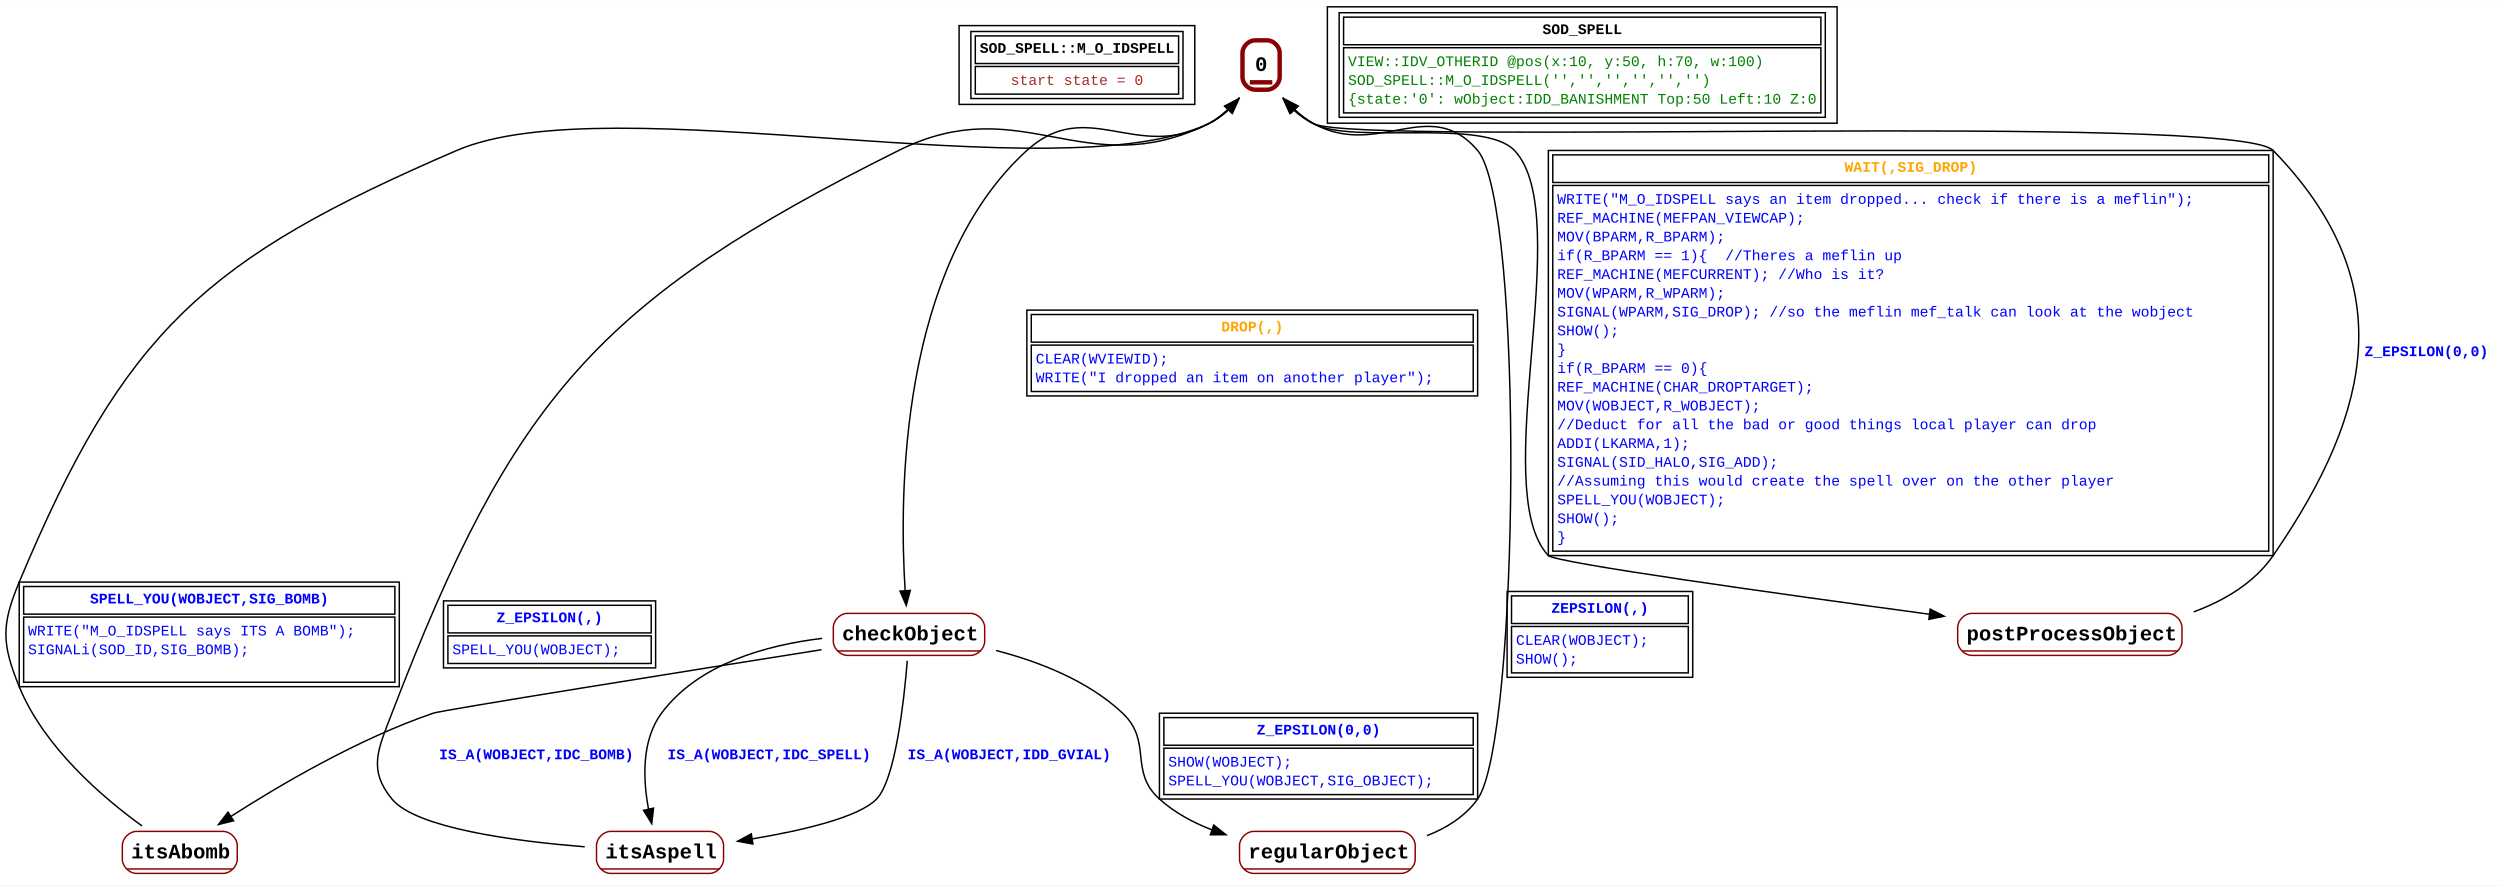
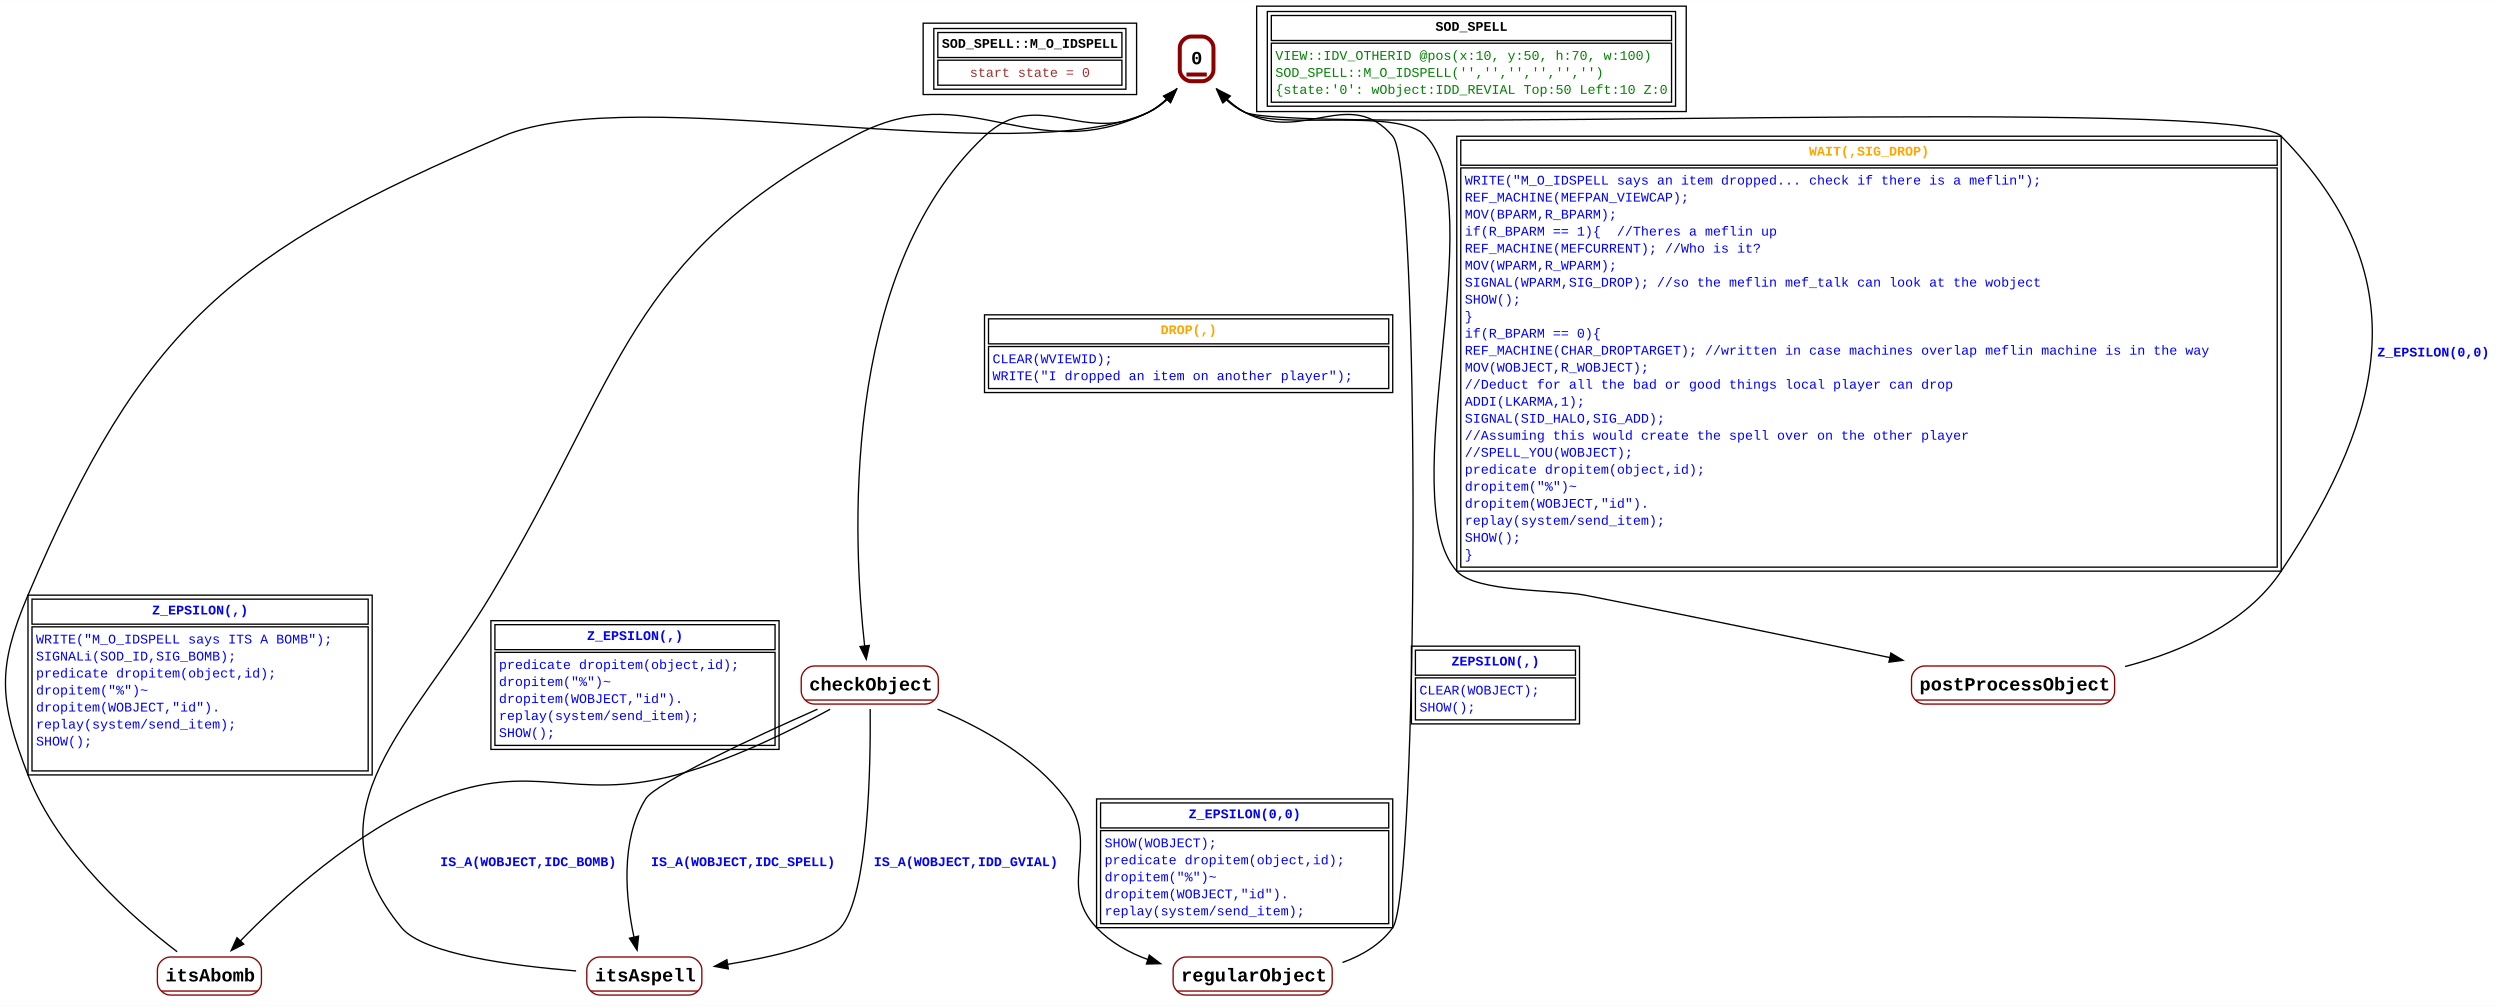
- <svg xmlns="http://www.w3.org/2000/svg" width="1697pt" height="601pt" viewBox="0.00 0.00 1697.05 600.75">
-   <g id="graph0" class="graph" transform="scale(1 1) rotate(0) translate(4 596.75)">
-     <polygon fill="white" stroke="none" points="-4,4 -4,-596.75 1693.05,-596.75 1693.05,4 -4,4" />
+ <svg xmlns="http://www.w3.org/2000/svg" width="1874pt" height="754pt" viewBox="0.00 0.00 1873.98 753.75">
+   <g id="graph0" class="graph" transform="scale(1 1) rotate(0) translate(4 749.75)">
+     <polygon fill="white" stroke="none" points="-4,4 -4,-749.75 1869.98,-749.75 1869.98,4 -4,4" />
    <g id="node1" class="node">
-       <polygon fill="none" stroke="black" points="647.05,-526 647.05,-579.5 807.05,-579.5 807.05,-526 647.05,-526" />
-       <polygon fill="none" stroke="black" points="658.05,-553.75 658.05,-572.5 796.05,-572.5 796.05,-553.75 658.05,-553.75" />
-       <text text-anchor="start" x="661.05" y="-561" font-family="Courier New" font-weight="bold" font-size="10.00">SOD_SPELL::M_O_IDSPELL</text>
-       <polygon fill="none" stroke="black" points="658.05,-533 658.05,-551.75 796.05,-551.75 796.05,-533 658.05,-533" />
-       <text text-anchor="start" x="682.05" y="-539.25" font-family="Courier New" font-size="10.00" fill="brown">start state = 0</text>
-       <polygon fill="none" stroke="black" points="655.05,-530 655.05,-575.5 799.05,-575.5 799.05,-530 655.05,-530" />
+       <polygon fill="none" stroke="black" points="687.98,-679 687.98,-732.5 847.98,-732.5 847.98,-679 687.98,-679" />
+       <polygon fill="none" stroke="black" points="698.98,-706.75 698.98,-725.5 836.98,-725.5 836.98,-706.75 698.98,-706.75" />
+       <text text-anchor="start" x="701.98" y="-714" font-family="Courier New" font-weight="bold" font-size="10.00">SOD_SPELL::M_O_IDSPELL</text>
+       <polygon fill="none" stroke="black" points="698.98,-686 698.98,-704.75 836.98,-704.75 836.98,-686 698.98,-686" />
+       <text text-anchor="start" x="722.98" y="-692.25" font-family="Courier New" font-size="10.00" fill="brown">start state = 0</text>
+       <polygon fill="none" stroke="black" points="695.98,-683 695.98,-728.5 839.98,-728.5 839.98,-683 695.98,-683" />
    </g>
    <g id="node2" class="node">
-       <polyline fill="none" stroke="darkred" stroke-width="3" points="844.42,-541 859.67,-541" />
-       <text text-anchor="start" x="847.92" y="-548.7" font-family="Courier New" font-weight="bold" font-size="14.00">0</text>
-       <path fill="none" stroke="darkred" stroke-width="3" d="M847.84,-536C847.84,-536 856.26,-536 856.26,-536 860.47,-536 864.67,-540.21 864.67,-544.42 864.67,-544.42 864.67,-561.08 864.67,-561.08 864.67,-565.29 860.47,-569.5 856.26,-569.5 856.26,-569.5 847.84,-569.5 847.84,-569.5 843.63,-569.5 839.42,-565.29 839.42,-561.08 839.42,-561.08 839.42,-544.42 839.42,-544.42 839.42,-540.21 843.63,-536 847.84,-536" />
+       <polyline fill="none" stroke="darkred" stroke-width="3" points="885.35,-694 900.6,-694" />
+       <text text-anchor="start" x="888.85" y="-701.7" font-family="Courier New" font-weight="bold" font-size="14.00">0</text>
+       <path fill="none" stroke="darkred" stroke-width="3" d="M888.77,-689C888.77,-689 897.19,-689 897.19,-689 901.39,-689 905.6,-693.21 905.6,-697.42 905.6,-697.42 905.6,-714.08 905.6,-714.08 905.6,-718.29 901.39,-722.5 897.19,-722.5 897.19,-722.5 888.77,-722.5 888.77,-722.5 884.56,-722.5 880.35,-718.29 880.35,-714.08 880.35,-714.08 880.35,-697.42 880.35,-697.42 880.35,-693.21 884.56,-689 888.77,-689" />
    </g>
    <g id="node3" class="node">
-       <polyline fill="none" stroke="darkred" points="564.67,-155 661.42,-155" />
-       <text text-anchor="start" x="567.67" y="-162.2" font-family="Courier New" font-weight="bold" font-size="14.00">checkObject</text>
-       <path fill="none" stroke="darkred" d="M571.17,-152C571.17,-152 654.92,-152 654.92,-152 659.67,-152 664.42,-156.75 664.42,-161.5 664.42,-161.5 664.42,-171 664.42,-171 664.42,-175.75 659.67,-180.5 654.92,-180.5 654.92,-180.5 571.17,-180.5 571.17,-180.5 566.42,-180.5 561.67,-175.75 561.67,-171 561.67,-171 561.67,-161.5 561.67,-161.5 561.67,-156.75 566.42,-152 571.17,-152" />
+       <polyline fill="none" stroke="darkred" points="599.6,-225.12 696.35,-225.12" />
+       <text text-anchor="start" x="602.6" y="-232.32" font-family="Courier New" font-weight="bold" font-size="14.00">checkObject</text>
+       <path fill="none" stroke="darkred" d="M606.1,-222.12C606.1,-222.12 689.85,-222.12 689.85,-222.12 694.6,-222.12 699.35,-226.88 699.35,-231.62 699.35,-231.62 699.35,-241.12 699.35,-241.12 699.35,-245.88 694.6,-250.62 689.85,-250.62 689.85,-250.62 606.1,-250.62 606.1,-250.62 601.35,-250.62 596.6,-245.88 596.6,-241.12 596.6,-241.12 596.6,-231.62 596.6,-231.62 596.6,-226.88 601.35,-222.12 606.1,-222.12" />
    </g>
    <g id="edge1" class="edge">
-       <path fill="none" stroke="black" d="M837.32,-530.74C831.47,-523.94 824.2,-517.05 816.05,-512.75 767.18,-486.98 733.91,-531.93 693.05,-494.75 606.22,-415.74 606.34,-259.5 610.46,-195.55" />
-       <polygon fill="black" stroke="black" points="613.93,-196.12 611.18,-185.89 606.95,-195.6 613.93,-196.12" />
-       <polygon fill="none" stroke="black" points="696.05,-364.62 696.05,-383.38 996.05,-383.38 996.05,-364.62 696.05,-364.62" />
-       <text text-anchor="start" x="825.05" y="-371.88" font-family="Courier New" font-weight="bold" font-size="10.00" fill="orange">DROP(,)</text>
-       <polygon fill="none" stroke="black" points="696.05,-331.12 696.05,-362.62 996.05,-362.62 996.05,-331.12 696.05,-331.12" />
-       <text text-anchor="start" x="699.05" y="-350.12" font-family="Courier New" font-size="10.00" fill="blue">    CLEAR(WVIEWID);</text>
-       <text text-anchor="start" x="699.05" y="-337.38" font-family="Courier New" font-size="10.00" fill="blue">    WRITE("I dropped an item on another player");</text>
-       <polygon fill="none" stroke="black" points="693.05,-328.12 693.05,-386.38 999.05,-386.38 999.05,-328.12 693.05,-328.12" />
+       <path fill="none" stroke="black" d="M878.25,-683.74C872.4,-676.94 865.13,-670.05 856.98,-665.75 808.11,-639.98 774.22,-685.6 733.98,-647.75 624.23,-544.53 635.73,-339.96 644.16,-265.4" />
+       <polygon fill="black" stroke="black" points="647.6,-266.05 645.33,-255.7 640.66,-265.21 647.6,-266.05" />
+       <polygon fill="none" stroke="black" points="736.98,-492.12 736.98,-510.88 1036.98,-510.88 1036.98,-492.12 736.98,-492.12" />
+       <text text-anchor="start" x="865.98" y="-499.38" font-family="Courier New" font-weight="bold" font-size="10.00" fill="orange">DROP(,)</text>
+       <polygon fill="none" stroke="black" points="736.98,-458.62 736.98,-490.12 1036.98,-490.12 1036.98,-458.62 736.98,-458.62" />
+       <text text-anchor="start" x="739.98" y="-477.62" font-family="Courier New" font-size="10.00" fill="blue">    CLEAR(WVIEWID);</text>
+       <text text-anchor="start" x="739.98" y="-464.88" font-family="Courier New" font-size="10.00" fill="blue">    WRITE("I dropped an item on another player");</text>
+       <polygon fill="none" stroke="black" points="733.98,-455.62 733.98,-513.88 1039.98,-513.88 1039.98,-455.62 733.98,-455.62" />
    </g>
    <g id="node4" class="node">
-       <polyline fill="none" stroke="darkred" points="1327.92,-155 1474.17,-155" />
-       <text text-anchor="start" x="1330.92" y="-162.2" font-family="Courier New" font-weight="bold" font-size="14.00">postProcessObject</text>
-       <path fill="none" stroke="darkred" d="M1334.42,-152C1334.42,-152 1467.67,-152 1467.67,-152 1472.42,-152 1477.17,-156.75 1477.17,-161.5 1477.17,-161.5 1477.17,-171 1477.17,-171 1477.17,-175.75 1472.42,-180.5 1467.67,-180.5 1467.67,-180.5 1334.42,-180.5 1334.42,-180.5 1329.67,-180.5 1324.92,-175.75 1324.92,-171 1324.92,-171 1324.92,-161.5 1324.92,-161.5 1324.92,-156.75 1329.67,-152 1334.42,-152" />
+       <polyline fill="none" stroke="darkred" points="1431.85,-225.12 1578.1,-225.12" />
+       <text text-anchor="start" x="1434.85" y="-232.32" font-family="Courier New" font-weight="bold" font-size="14.00">postProcessObject</text>
+       <path fill="none" stroke="darkred" d="M1438.35,-222.12C1438.35,-222.12 1571.6,-222.12 1571.6,-222.12 1576.35,-222.12 1581.1,-226.88 1581.1,-231.62 1581.1,-231.62 1581.1,-241.12 1581.1,-241.12 1581.1,-245.88 1576.35,-250.62 1571.6,-250.62 1571.6,-250.62 1438.35,-250.62 1438.35,-250.62 1433.6,-250.62 1428.85,-245.88 1428.85,-241.12 1428.85,-241.12 1428.85,-231.62 1428.85,-231.62 1428.85,-226.88 1433.6,-222.12 1438.35,-222.12" />
    </g>
    <g id="edge2" class="edge">
-       <path fill="none" stroke="black" d="M866.75,-530.68C872.59,-523.87 879.87,-516.99 888.05,-512.75 915.11,-498.71 1003.02,-516.82 1024.05,-494.75 1066.35,-450.36 1005.09,-264.47 1047.05,-219.75 1051.51,-214.99 1202.49,-193.88 1305.81,-179.92" />
-       <polygon fill="black" stroke="black" points="1306.28,-183.39 1315.72,-178.58 1305.34,-176.45 1306.28,-183.39" />
-       <polygon fill="none" stroke="black" points="1050.05,-473 1050.05,-491.75 1536.05,-491.75 1536.05,-473 1050.05,-473" />
-       <text text-anchor="start" x="1248.05" y="-480.25" font-family="Courier New" font-weight="bold" font-size="10.00" fill="orange">WAIT(,SIG_DROP)</text>
-       <polygon fill="none" stroke="black" points="1050.05,-222.75 1050.05,-471 1536.05,-471 1536.05,-222.75 1050.05,-222.75" />
-       <text text-anchor="start" x="1053.05" y="-458.5" font-family="Courier New" font-size="10.00" fill="blue">    WRITE("M_O_IDSPELL says an item dropped... check if there is a meflin");</text>
-       <text text-anchor="start" x="1053.05" y="-445.75" font-family="Courier New" font-size="10.00" fill="blue">    REF_MACHINE(MEFPAN_VIEWCAP);</text>
-       <text text-anchor="start" x="1053.05" y="-433" font-family="Courier New" font-size="10.00" fill="blue">    MOV(BPARM,R_BPARM);</text>
-       <text text-anchor="start" x="1053.05" y="-420.25" font-family="Courier New" font-size="10.00" fill="blue">    if(R_BPARM == 1){  //Theres a meflin up</text>
-       <text text-anchor="start" x="1053.05" y="-407.5" font-family="Courier New" font-size="10.00" fill="blue">        REF_MACHINE(MEFCURRENT); //Who is it?</text>
-       <text text-anchor="start" x="1053.05" y="-394.75" font-family="Courier New" font-size="10.00" fill="blue">        MOV(WPARM,R_WPARM);</text>
-       <text text-anchor="start" x="1053.05" y="-382" font-family="Courier New" font-size="10.00" fill="blue">        SIGNAL(WPARM,SIG_DROP); //so the meflin mef_talk can look at the wobject</text>
-       <text text-anchor="start" x="1053.05" y="-369.25" font-family="Courier New" font-size="10.00" fill="blue">        SHOW();</text>
-       <text text-anchor="start" x="1053.05" y="-356.5" font-family="Courier New" font-size="10.00" fill="blue">    }</text>
-       <text text-anchor="start" x="1053.05" y="-343.75" font-family="Courier New" font-size="10.00" fill="blue">   if(R_BPARM == 0){</text>
-       <text text-anchor="start" x="1053.05" y="-331" font-family="Courier New" font-size="10.00" fill="blue">        REF_MACHINE(CHAR_DROPTARGET); </text>
-       <text text-anchor="start" x="1053.05" y="-318.25" font-family="Courier New" font-size="10.00" fill="blue">        MOV(WOBJECT,R_WOBJECT);</text>
-       <text text-anchor="start" x="1053.05" y="-305.5" font-family="Courier New" font-size="10.00" fill="blue">            //Deduct for all the bad or good things local player can drop </text>
-       <text text-anchor="start" x="1053.05" y="-292.75" font-family="Courier New" font-size="10.00" fill="blue">                ADDI(LKARMA,1); </text>
-       <text text-anchor="start" x="1053.05" y="-280" font-family="Courier New" font-size="10.00" fill="blue">                SIGNAL(SID_HALO,SIG_ADD);</text>
-       <text text-anchor="start" x="1053.05" y="-267.25" font-family="Courier New" font-size="10.00" fill="blue">        //Assuming this would create the spell over on the other player</text>
-       <text text-anchor="start" x="1053.05" y="-254.5" font-family="Courier New" font-size="10.00" fill="blue">        SPELL_YOU(WOBJECT);</text>
-       <text text-anchor="start" x="1053.05" y="-241.75" font-family="Courier New" font-size="10.00" fill="blue">        SHOW();</text>
-       <text text-anchor="start" x="1053.05" y="-229" font-family="Courier New" font-size="10.00" fill="blue">    } </text>
-       <polygon fill="none" stroke="black" points="1047.05,-219.75 1047.05,-494.75 1539.05,-494.75 1539.05,-219.75 1047.05,-219.75" />
+       <path fill="none" stroke="black" d="M907.68,-683.68C913.52,-676.87 920.8,-669.99 928.98,-665.75 956.04,-651.71 1044.09,-669.96 1064.98,-647.75 1114.74,-594.85 1039.66,-375.97 1087.98,-321.75 1102.42,-305.55 1162.68,-307.95 1183.98,-303.75 1261.3,-288.51 1348.91,-270.33 1413.04,-256.86" />
+       <polygon fill="black" stroke="black" points="1413.38,-260.36 1422.45,-254.88 1411.94,-253.51 1413.38,-260.36" />
+       <polygon fill="none" stroke="black" points="1090.98,-626 1090.98,-644.75 1702.98,-644.75 1702.98,-626 1090.98,-626" />
+       <text text-anchor="start" x="1351.98" y="-633.25" font-family="Courier New" font-weight="bold" font-size="10.00" fill="orange">WAIT(,SIG_DROP)</text>
+       <polygon fill="none" stroke="black" points="1090.98,-324.75 1090.98,-624 1702.98,-624 1702.98,-324.75 1090.98,-324.75" />
+       <text text-anchor="start" x="1093.98" y="-611.5" font-family="Courier New" font-size="10.00" fill="blue">    WRITE("M_O_IDSPELL says an item dropped... check if there is a meflin");</text>
+       <text text-anchor="start" x="1093.98" y="-598.75" font-family="Courier New" font-size="10.00" fill="blue">    REF_MACHINE(MEFPAN_VIEWCAP);</text>
+       <text text-anchor="start" x="1093.98" y="-586" font-family="Courier New" font-size="10.00" fill="blue">    MOV(BPARM,R_BPARM);</text>
+       <text text-anchor="start" x="1093.98" y="-573.25" font-family="Courier New" font-size="10.00" fill="blue">    if(R_BPARM == 1){  //Theres a meflin up</text>
+       <text text-anchor="start" x="1093.98" y="-560.5" font-family="Courier New" font-size="10.00" fill="blue">        REF_MACHINE(MEFCURRENT); //Who is it?</text>
+       <text text-anchor="start" x="1093.98" y="-547.75" font-family="Courier New" font-size="10.00" fill="blue">        MOV(WPARM,R_WPARM);</text>
+       <text text-anchor="start" x="1093.98" y="-535" font-family="Courier New" font-size="10.00" fill="blue">        SIGNAL(WPARM,SIG_DROP); //so the meflin mef_talk can look at the wobject</text>
+       <text text-anchor="start" x="1093.98" y="-522.25" font-family="Courier New" font-size="10.00" fill="blue">        SHOW();</text>
+       <text text-anchor="start" x="1093.98" y="-509.5" font-family="Courier New" font-size="10.00" fill="blue">    }</text>
+       <text text-anchor="start" x="1093.98" y="-496.75" font-family="Courier New" font-size="10.00" fill="blue">   if(R_BPARM == 0){</text>
+       <text text-anchor="start" x="1093.98" y="-484" font-family="Courier New" font-size="10.00" fill="blue">        REF_MACHINE(CHAR_DROPTARGET); //written in case machines overlap meflin machine is in the way</text>
+       <text text-anchor="start" x="1093.98" y="-471.25" font-family="Courier New" font-size="10.00" fill="blue">        MOV(WOBJECT,R_WOBJECT);</text>
+       <text text-anchor="start" x="1093.98" y="-458.5" font-family="Courier New" font-size="10.00" fill="blue">            //Deduct for all the bad or good things local player can drop </text>
+       <text text-anchor="start" x="1093.98" y="-445.75" font-family="Courier New" font-size="10.00" fill="blue">                ADDI(LKARMA,1); </text>
+       <text text-anchor="start" x="1093.98" y="-433" font-family="Courier New" font-size="10.00" fill="blue">                SIGNAL(SID_HALO,SIG_ADD);</text>
+       <text text-anchor="start" x="1093.98" y="-420.25" font-family="Courier New" font-size="10.00" fill="blue">        //Assuming this would create the spell over on the other player</text>
+       <text text-anchor="start" x="1093.98" y="-407.5" font-family="Courier New" font-size="10.00" fill="blue">        //SPELL_YOU(WOBJECT);</text>
+       <text text-anchor="start" x="1093.98" y="-394.75" font-family="Courier New" font-size="10.00" fill="blue">        predicate dropitem(object,id);</text>
+       <text text-anchor="start" x="1093.98" y="-382" font-family="Courier New" font-size="10.00" fill="blue">        dropitem("%")~</text>
+       <text text-anchor="start" x="1093.98" y="-369.25" font-family="Courier New" font-size="10.00" fill="blue">        dropitem(WOBJECT,"id").</text>
+       <text text-anchor="start" x="1093.98" y="-356.5" font-family="Courier New" font-size="10.00" fill="blue">        replay(system/send_item);</text>
+       <text text-anchor="start" x="1093.98" y="-343.75" font-family="Courier New" font-size="10.00" fill="blue">        SHOW();</text>
+       <text text-anchor="start" x="1093.98" y="-331" font-family="Courier New" font-size="10.00" fill="blue">    } </text>
+       <polygon fill="none" stroke="black" points="1087.98,-321.75 1087.98,-647.75 1705.98,-647.75 1705.98,-321.75 1087.98,-321.75" />
    </g>
    <g id="node5" class="node">
-       <polyline fill="none" stroke="darkred" points="82.05,-7 154.05,-7" />
-       <text text-anchor="start" x="85.05" y="-14.2" font-family="Courier New" font-weight="bold" font-size="14.00">itsAbomb</text>
-       <path fill="none" stroke="darkred" d="M88.55,-4C88.55,-4 147.55,-4 147.55,-4 152.3,-4 157.05,-8.75 157.05,-13.5 157.05,-13.5 157.05,-23 157.05,-23 157.05,-27.75 152.3,-32.5 147.55,-32.5 147.55,-32.5 88.55,-32.5 88.55,-32.5 83.8,-32.5 79.05,-27.75 79.05,-23 79.05,-23 79.05,-13.5 79.05,-13.5 79.05,-8.75 83.8,-4 88.55,-4" />
+       <polyline fill="none" stroke="darkred" points="116.98,-7 188.98,-7" />
+       <text text-anchor="start" x="119.98" y="-14.2" font-family="Courier New" font-weight="bold" font-size="14.00">itsAbomb</text>
+       <path fill="none" stroke="darkred" d="M123.48,-4C123.48,-4 182.48,-4 182.48,-4 187.23,-4 191.98,-8.75 191.98,-13.5 191.98,-13.5 191.98,-23 191.98,-23 191.98,-27.75 187.23,-32.5 182.48,-32.5 182.48,-32.5 123.48,-32.5 123.48,-32.5 118.73,-32.5 113.98,-27.75 113.98,-23 113.98,-23 113.98,-13.5 113.98,-13.5 113.98,-8.75 118.73,-4 123.48,-4" />
    </g>
    <g id="edge3" class="edge">
-       <path fill="none" stroke="black" d="M553.73,-155.87C462.18,-141.35 296.26,-114.88 290.05,-112.75 239.41,-95.43 186,-64.05 152.38,-42.45" />
-       <polygon fill="black" stroke="black" points="154.58,-39.71 144.29,-37.19 150.76,-45.57 154.58,-39.71" />
-       <text text-anchor="start" x="294.05" y="-81.5" font-family="Courier New" font-weight="bold" font-size="10.00" fill="blue">IS_A(WOBJECT,IDC_BOMB)</text>
+       <path fill="none" stroke="black" d="M618.25,-218.22C589.68,-202.6 544.8,-180.31 502.98,-169 424.94,-147.89 397.03,-181.03 321.98,-151 262.31,-127.12 206.21,-75.47 176.04,-44.41" />
+       <polygon fill="black" stroke="black" points="178.71,-42.14 169.28,-37.33 173.65,-46.98 178.71,-42.14" />
+       <text text-anchor="start" x="325.98" y="-100.62" font-family="Courier New" font-weight="bold" font-size="10.00" fill="blue">IS_A(WOBJECT,IDC_BOMB)</text>
    </g>
    <g id="node6" class="node">
-       <polyline fill="none" stroke="darkred" points="403.92,-7 484.17,-7" />
-       <text text-anchor="start" x="406.92" y="-14.2" font-family="Courier New" font-weight="bold" font-size="14.00">itsAspell</text>
-       <path fill="none" stroke="darkred" d="M410.42,-4C410.42,-4 477.67,-4 477.67,-4 482.42,-4 487.17,-8.75 487.17,-13.5 487.17,-13.5 487.17,-23 487.17,-23 487.17,-27.75 482.42,-32.5 477.67,-32.5 477.67,-32.5 410.42,-32.5 410.42,-32.5 405.67,-32.5 400.92,-27.75 400.92,-23 400.92,-23 400.92,-13.5 400.92,-13.5 400.92,-8.75 405.67,-4 410.42,-4" />
+       <polyline fill="none" stroke="darkred" points="438.85,-7 519.1,-7" />
+       <text text-anchor="start" x="441.85" y="-14.2" font-family="Courier New" font-weight="bold" font-size="14.00">itsAspell</text>
+       <path fill="none" stroke="darkred" d="M445.35,-4C445.35,-4 512.6,-4 512.6,-4 517.35,-4 522.1,-8.75 522.1,-13.5 522.1,-13.5 522.1,-23 522.1,-23 522.1,-27.75 517.35,-32.5 512.6,-32.5 512.6,-32.5 445.35,-32.5 445.35,-32.5 440.6,-32.5 435.85,-27.75 435.85,-23 435.85,-23 435.85,-13.5 435.85,-13.5 435.85,-8.75 440.6,-4 445.35,-4" />
    </g>
    <g id="edge4" class="edge">
-       <path fill="none" stroke="black" d="M554.08,-163.54C516.38,-159.02 470.03,-146.35 445.05,-112.75 431.28,-94.24 432.49,-67.47 436.29,-47.31" />
-       <polygon fill="black" stroke="black" points="439.65,-48.32 438.41,-37.8 432.82,-46.8 439.65,-48.32" />
-       <text text-anchor="start" x="449.05" y="-81.5" font-family="Courier New" font-weight="bold" font-size="10.00" fill="blue">IS_A(WOBJECT,IDC_SPELL)</text>
+       <path fill="none" stroke="black" d="M608.8,-218.3C561.54,-197.3 487.43,-162.99 479.98,-151 460.53,-119.73 465.15,-75.68 471.25,-47.3" />
+       <polygon fill="black" stroke="black" points="474.64,-48.18 473.55,-37.64 467.83,-46.56 474.64,-48.18" />
+       <text text-anchor="start" x="483.98" y="-100.62" font-family="Courier New" font-weight="bold" font-size="10.00" fill="blue">IS_A(WOBJECT,IDC_SPELL)</text>
    </g>
    <g id="edge5" class="edge">
-       <path fill="none" stroke="black" d="M611.88,-148.33C609.64,-120.72 603.75,-67.71 591.05,-54.5 579.11,-42.08 540.75,-33.13 506.21,-27.35" />
-       <polygon fill="black" stroke="black" points="507.09,-23.95 496.67,-25.83 505.99,-30.86 507.09,-23.95" />
-       <text text-anchor="start" x="612.05" y="-81.5" font-family="Courier New" font-weight="bold" font-size="10.00" fill="blue">IS_A(WOBJECT,IDD_GVIAL)</text>
+       <path fill="none" stroke="black" d="M648.29,-218.41C648.66,-178.16 647.35,-78.46 625.98,-54.5 614.47,-41.6 575.88,-32.64 541.12,-26.98" />
+       <polygon fill="black" stroke="black" points="541.93,-23.57 531.51,-25.49 540.86,-30.48 541.93,-23.57" />
+       <text text-anchor="start" x="650.98" y="-100.62" font-family="Courier New" font-weight="bold" font-size="10.00" fill="blue">IS_A(WOBJECT,IDD_GVIAL)</text>
    </g>
    <g id="node7" class="node">
-       <polyline fill="none" stroke="darkred" points="840.42,-7 953.67,-7" />
-       <text text-anchor="start" x="843.42" y="-14.2" font-family="Courier New" font-weight="bold" font-size="14.00">regularObject</text>
-       <path fill="none" stroke="darkred" d="M846.92,-4C846.92,-4 947.17,-4 947.17,-4 951.92,-4 956.67,-8.75 956.67,-13.5 956.67,-13.5 956.67,-23 956.67,-23 956.67,-27.75 951.92,-32.5 947.17,-32.5 947.17,-32.5 846.92,-32.5 846.92,-32.5 842.17,-32.5 837.42,-27.75 837.42,-23 837.42,-23 837.42,-13.5 837.42,-13.5 837.42,-8.75 842.17,-4 846.92,-4" />
+       <polyline fill="none" stroke="darkred" points="878.35,-7 991.6,-7" />
+       <text text-anchor="start" x="881.35" y="-14.2" font-family="Courier New" font-weight="bold" font-size="14.00">regularObject</text>
+       <path fill="none" stroke="darkred" d="M884.85,-4C884.85,-4 985.1,-4 985.1,-4 989.85,-4 994.6,-8.75 994.6,-13.5 994.6,-13.5 994.6,-23 994.6,-23 994.6,-27.75 989.85,-32.5 985.1,-32.5 985.1,-32.5 884.85,-32.5 884.85,-32.5 880.1,-32.5 875.35,-27.75 875.35,-23 875.35,-23 875.35,-13.5 875.35,-13.5 875.35,-8.75 880.1,-4 884.85,-4" />
    </g>
    <g id="edge6" class="edge">
-       <path fill="none" stroke="black" d="M672.19,-155.3C701.08,-147.82 734.58,-134.89 758.05,-112.75 778.54,-93.42 762.1,-73.34 783.05,-54.5 793.32,-45.26 805.97,-38.44 819.07,-33.41" />
-       <polygon fill="black" stroke="black" points="819.9,-36.83 828.2,-30.25 817.61,-30.22 819.9,-36.83" />
-       <polygon fill="none" stroke="black" points="786.05,-91 786.05,-109.75 996.05,-109.75 996.05,-91 786.05,-91" />
-       <text text-anchor="start" x="849.05" y="-98.25" font-family="Courier New" font-weight="bold" font-size="10.00" fill="blue">Z_EPSILON(0,0)</text>
-       <polygon fill="none" stroke="black" points="786.05,-57.5 786.05,-89 996.05,-89 996.05,-57.5 786.05,-57.5" />
-       <text text-anchor="start" x="789.05" y="-76.5" font-family="Courier New" font-size="10.00" fill="blue">    SHOW(WOBJECT);</text>
-       <text text-anchor="start" x="789.05" y="-63.75" font-family="Courier New" font-size="10.00" fill="blue">    SPELL_YOU(WOBJECT,SIG_OBJECT);</text>
-       <polygon fill="none" stroke="black" points="783.05,-54.5 783.05,-112.75 999.05,-112.75 999.05,-54.5 783.05,-54.5" />
+       <path fill="none" stroke="black" d="M698.8,-218.27C731.03,-204.86 771.02,-183.06 794.98,-151 821.37,-115.68 787.73,-86.58 817.98,-54.5 828.46,-43.38 842.3,-35.73 856.79,-30.48" />
+       <polygon fill="black" stroke="black" points="857.52,-33.92 865.97,-27.52 855.38,-27.25 857.52,-33.92" />
+       <polygon fill="none" stroke="black" points="820.98,-129.25 820.98,-148 1036.98,-148 1036.98,-129.25 820.98,-129.25" />
+       <text text-anchor="start" x="886.98" y="-136.5" font-family="Courier New" font-weight="bold" font-size="10.00" fill="blue">Z_EPSILON(0,0)</text>
+       <polygon fill="none" stroke="black" points="820.98,-57.5 820.98,-127.25 1036.98,-127.25 1036.98,-57.5 820.98,-57.5" />
+       <text text-anchor="start" x="823.98" y="-114.75" font-family="Courier New" font-size="10.00" fill="blue">    SHOW(WOBJECT);</text>
+       <text text-anchor="start" x="823.98" y="-102" font-family="Courier New" font-size="10.00" fill="blue">     predicate dropitem(object,id);</text>
+       <text text-anchor="start" x="823.98" y="-89.25" font-family="Courier New" font-size="10.00" fill="blue">        dropitem("%")~</text>
+       <text text-anchor="start" x="823.98" y="-76.5" font-family="Courier New" font-size="10.00" fill="blue">        dropitem(WOBJECT,"id").</text>
+       <text text-anchor="start" x="823.98" y="-63.75" font-family="Courier New" font-size="10.00" fill="blue">        replay(system/send_item);</text>
+       <polygon fill="none" stroke="black" points="817.98,-54.5 817.98,-151 1039.98,-151 1039.98,-54.5 817.98,-54.5" />
    </g>
    <g id="edge9" class="edge">
-       <path fill="none" stroke="black" d="M1485.16,-181.54C1506.17,-189.31 1526.32,-201.28 1539.05,-219.75 1608.43,-320.37 1624.27,-407.14 1539.05,-494.75 1513.82,-520.68 920.99,-497.78 888.05,-512.75 882.97,-515.06 878.28,-518.46 874.07,-522.3" />
-       <polygon fill="black" stroke="black" points="871.57,-519.86 867.21,-529.51 876.64,-524.68 871.57,-519.86" />
-       <text text-anchor="start" x="1601.05" y="-355.12" font-family="Courier New" font-weight="bold" font-size="10.00" fill="blue">Z_EPSILON(0,0)</text>
+       <path fill="none" stroke="black" d="M1588.95,-250.23C1631.64,-261.48 1679.89,-282.51 1705.98,-321.75 1786.19,-442.41 1807.24,-544.12 1705.98,-647.75 1675.8,-678.63 968.33,-647.98 928.98,-665.75 923.89,-668.05 919.2,-671.44 914.99,-675.28" />
+       <polygon fill="black" stroke="black" points="912.49,-672.84 908.13,-682.49 917.56,-677.66 912.49,-672.84" />
+       <text text-anchor="start" x="1777.98" y="-482.62" font-family="Courier New" font-weight="bold" font-size="10.00" fill="blue">Z_EPSILON(0,0)</text>
    </g>
    <g id="edge7" class="edge">
-       <path fill="none" stroke="black" d="M92.43,-36.17C65.83,-55.44 25.81,-89.64 9.05,-130.75 -2.86,-159.97 -3.13,-172.64 9.05,-201.75 80.59,-372.82 135.77,-421.36 306.05,-494.75 410.19,-539.64 712.98,-465.44 816.05,-512.75 821.12,-515.08 825.81,-518.49 830.01,-522.34" />
-       <polygon fill="black" stroke="black" points="827.44,-524.72 836.87,-529.55 832.51,-519.89 827.44,-524.72" />
-       <polygon fill="none" stroke="black" points="12.05,-180 12.05,-198.75 264.05,-198.75 264.05,-180 12.05,-180" />
-       <text text-anchor="start" x="57.05" y="-187.25" font-family="Courier New" font-weight="bold" font-size="10.00" fill="blue">SPELL_YOU(WOBJECT,SIG_BOMB)</text>
-       <polygon fill="none" stroke="black" points="12.05,-133.75 12.05,-178 264.05,-178 264.05,-133.75 12.05,-133.75" />
-       <text text-anchor="start" x="15.05" y="-165.5" font-family="Courier New" font-size="10.00" fill="blue">    WRITE("M_O_IDSPELL says ITS A BOMB");</text>
-       <text text-anchor="start" x="15.05" y="-152.75" font-family="Courier New" font-size="10.00" fill="blue">    SIGNALi(SOD_ID,SIG_BOMB);</text>
-       <text text-anchor="start" x="15.05" y="-140" font-family="Courier New" font-size="10.00" fill="blue">    </text>
-       <polygon fill="none" stroke="black" points="9.05,-130.75 9.05,-201.75 267.05,-201.75 267.05,-130.75 9.05,-130.75" />
+       <path fill="none" stroke="black" d="M128.79,-36.45C96.14,-61.35 39.44,-110.85 16.98,-169 -4.6,-224.87 -6.41,-248.62 16.98,-303.75 102.92,-506.29 170.56,-561.52 372.98,-647.75 472,-689.93 759.2,-620.76 856.98,-665.75 862.05,-668.08 866.73,-671.49 870.93,-675.34" />
+       <polygon fill="black" stroke="black" points="868.37,-677.73 877.8,-682.56 873.44,-672.9 868.37,-677.73" />
+       <polygon fill="none" stroke="black" points="19.98,-282 19.98,-300.75 271.98,-300.75 271.98,-282 19.98,-282" />
+       <text text-anchor="start" x="109.98" y="-289.25" font-family="Courier New" font-weight="bold" font-size="10.00" fill="blue">Z_EPSILON(,)</text>
+       <polygon fill="none" stroke="black" points="19.98,-172 19.98,-280 271.98,-280 271.98,-172 19.98,-172" />
+       <text text-anchor="start" x="22.98" y="-267.5" font-family="Courier New" font-size="10.00" fill="blue">    WRITE("M_O_IDSPELL says ITS A BOMB");</text>
+       <text text-anchor="start" x="22.98" y="-254.75" font-family="Courier New" font-size="10.00" fill="blue">    SIGNALi(SOD_ID,SIG_BOMB);</text>
+       <text text-anchor="start" x="22.98" y="-242" font-family="Courier New" font-size="10.00" fill="blue">     predicate dropitem(object,id);</text>
+       <text text-anchor="start" x="22.98" y="-229.25" font-family="Courier New" font-size="10.00" fill="blue">        dropitem("%")~</text>
+       <text text-anchor="start" x="22.98" y="-216.5" font-family="Courier New" font-size="10.00" fill="blue">        dropitem(WOBJECT,"id").</text>
+       <text text-anchor="start" x="22.98" y="-203.75" font-family="Courier New" font-size="10.00" fill="blue">        replay(system/send_item);</text>
+       <text text-anchor="start" x="22.98" y="-191" font-family="Courier New" font-size="10.00" fill="blue">        SHOW();</text>
+       <text text-anchor="start" x="22.98" y="-178.25" font-family="Courier New" font-size="10.00" fill="blue">    </text>
+       <polygon fill="none" stroke="black" points="16.98,-169 16.98,-303.75 274.98,-303.75 274.98,-169 16.98,-169" />
    </g>
    <g id="edge8" class="edge">
-       <path fill="none" stroke="black" d="M392.92,-22.06C345.01,-25.89 278.38,-34.7 262.05,-54.5 245.57,-74.47 252.77,-88.58 262.05,-112.75 343.93,-326.04 401.49,-392.99 606.05,-494.75 689.92,-536.47 731.92,-471.55 816.05,-512.75 821.06,-515.2 825.72,-518.68 829.9,-522.56" />
-       <polygon fill="black" stroke="black" points="827.34,-524.94 836.76,-529.78 832.41,-520.12 827.34,-524.94" />
-       <polygon fill="none" stroke="black" points="300.05,-167.25 300.05,-186 438.05,-186 438.05,-167.25 300.05,-167.25" />
-       <text text-anchor="start" x="333.05" y="-174.5" font-family="Courier New" font-weight="bold" font-size="10.00" fill="blue">Z_EPSILON(,)</text>
-       <polygon fill="none" stroke="black" points="300.05,-146.5 300.05,-165.25 438.05,-165.25 438.05,-146.5 300.05,-146.5" />
-       <text text-anchor="start" x="303.05" y="-152.75" font-family="Courier New" font-size="10.00" fill="blue">   SPELL_YOU(WOBJECT);</text>
-       <polygon fill="none" stroke="black" points="297.05,-143.5 297.05,-189 441.05,-189 441.05,-143.5 297.05,-143.5" />
+       <path fill="none" stroke="black" d="M427.85,-22.06C379.94,-25.89 313.31,-34.7 296.98,-54.5 223.98,-142.99 304.88,-205.43 363.98,-303.75 464.39,-470.8 464.14,-555.76 635.98,-647.75 722.86,-694.26 768.38,-622.59 856.98,-665.75 862,-668.19 866.65,-671.66 870.84,-675.54" />
+       <polygon fill="black" stroke="black" points="868.28,-677.92 877.7,-682.76 873.35,-673.1 868.28,-677.92" />
+       <polygon fill="none" stroke="black" points="366.98,-262.88 366.98,-281.62 576.98,-281.62 576.98,-262.88 366.98,-262.88" />
+       <text text-anchor="start" x="435.98" y="-270.12" font-family="Courier New" font-weight="bold" font-size="10.00" fill="blue">Z_EPSILON(,)</text>
+       <polygon fill="none" stroke="black" points="366.98,-191.12 366.98,-260.88 576.98,-260.88 576.98,-191.12 366.98,-191.12" />
+       <text text-anchor="start" x="369.98" y="-248.38" font-family="Courier New" font-size="10.00" fill="blue">    predicate dropitem(object,id);</text>
+       <text text-anchor="start" x="369.98" y="-235.62" font-family="Courier New" font-size="10.00" fill="blue">        dropitem("%")~</text>
+       <text text-anchor="start" x="369.98" y="-222.88" font-family="Courier New" font-size="10.00" fill="blue">        dropitem(WOBJECT,"id").</text>
+       <text text-anchor="start" x="369.98" y="-210.12" font-family="Courier New" font-size="10.00" fill="blue">        replay(system/send_item);</text>
+       <text text-anchor="start" x="369.98" y="-197.38" font-family="Courier New" font-size="10.00" fill="blue">        SHOW();</text>
+       <polygon fill="none" stroke="black" points="363.98,-188.12 363.98,-284.62 579.98,-284.62 579.98,-188.12 363.98,-188.12" />
    </g>
    <g id="edge10" class="edge">
-       <path fill="none" stroke="black" d="M964.64,-29.62C978.11,-34.88 990.68,-42.75 999.05,-54.5 1027.43,-94.34 1030.75,-457.5 999.05,-494.75 966.66,-532.81 932.07,-489.09 888.05,-512.75 883.23,-515.34 878.71,-518.83 874.61,-522.65" />
-       <polygon fill="black" stroke="black" points="872.24,-520.07 867.86,-529.72 877.3,-524.9 872.24,-520.07" />
-       <polygon fill="none" stroke="black" points="1022.05,-173.62 1022.05,-192.38 1142.05,-192.38 1142.05,-173.62 1022.05,-173.62" />
-       <text text-anchor="start" x="1049.05" y="-180.88" font-family="Courier New" font-weight="bold" font-size="10.00" fill="blue">ZEPSILON(,)</text>
-       <polygon fill="none" stroke="black" points="1022.05,-140.12 1022.05,-171.62 1142.05,-171.62 1142.05,-140.12 1022.05,-140.12" />
-       <text text-anchor="start" x="1025.05" y="-159.12" font-family="Courier New" font-size="10.00" fill="blue">    CLEAR(WOBJECT);</text>
-       <text text-anchor="start" x="1025.05" y="-146.38" font-family="Courier New" font-size="10.00" fill="blue">    SHOW();</text>
-       <polygon fill="none" stroke="black" points="1019.05,-137.12 1019.05,-195.38 1145.05,-195.38 1145.05,-137.12 1019.05,-137.12" />
+       <path fill="none" stroke="black" d="M1002.35,-28.42C1017.03,-33.68 1030.88,-41.85 1039.98,-54.5 1059.22,-81.26 1061.34,-622.65 1039.98,-647.75 1007.59,-685.81 973,-642.09 928.98,-665.75 924.16,-668.34 919.64,-671.83 915.54,-675.65" />
+       <polygon fill="black" stroke="black" points="913.17,-673.07 908.79,-682.72 918.23,-677.9 913.17,-673.07" />
+       <polygon fill="none" stroke="black" points="1056.98,-243.75 1056.98,-262.5 1176.98,-262.5 1176.98,-243.75 1056.98,-243.75" />
+       <text text-anchor="start" x="1083.98" y="-251" font-family="Courier New" font-weight="bold" font-size="10.00" fill="blue">ZEPSILON(,)</text>
+       <polygon fill="none" stroke="black" points="1056.98,-210.25 1056.98,-241.75 1176.98,-241.75 1176.98,-210.25 1056.98,-210.25" />
+       <text text-anchor="start" x="1059.98" y="-229.25" font-family="Courier New" font-size="10.00" fill="blue">    CLEAR(WOBJECT);</text>
+       <text text-anchor="start" x="1059.98" y="-216.5" font-family="Courier New" font-size="10.00" fill="blue">    SHOW();</text>
+       <polygon fill="none" stroke="black" points="1053.98,-207.25 1053.98,-265.5 1179.98,-265.5 1179.98,-207.25 1053.98,-207.25" />
    </g>
    <g id="node8" class="node">
-       <polygon fill="none" stroke="black" points="897.05,-513.25 897.05,-592.25 1243.05,-592.25 1243.05,-513.25 897.05,-513.25" />
-       <polygon fill="none" stroke="black" points="908.05,-566.5 908.05,-585.25 1232.05,-585.25 1232.05,-566.5 908.05,-566.5" />
-       <text text-anchor="start" x="1043.05" y="-573.75" font-family="Courier New" font-weight="bold" font-size="10.00">SOD_SPELL</text>
-       <polygon fill="none" stroke="black" points="908.05,-520.25 908.05,-564.5 1232.05,-564.5 1232.05,-520.25 908.05,-520.25" />
-       <text text-anchor="start" x="911.05" y="-552" font-family="Courier New" font-size="10.00" fill="green">VIEW::IDV_OTHERID @pos(x:10, y:50, h:70, w:100)</text>
-       <text text-anchor="start" x="911.05" y="-539.25" font-family="Courier New" font-size="10.00" fill="green">SOD_SPELL::M_O_IDSPELL('','','','','','')</text>
-       <text text-anchor="start" x="911.05" y="-526.5" font-family="Courier New" font-size="10.00" fill="green">{state:'0': wObject:IDD_BANISHMENT Top:50 Left:10 Z:0</text>
-       <polygon fill="none" stroke="black" points="905.05,-517.25 905.05,-588.25 1235.05,-588.25 1235.05,-517.25 905.05,-517.25" />
+       <polygon fill="none" stroke="black" points="937.98,-666.25 937.98,-745.25 1259.98,-745.25 1259.98,-666.25 937.98,-666.25" />
+       <polygon fill="none" stroke="black" points="948.98,-719.5 948.98,-738.25 1248.98,-738.25 1248.98,-719.5 948.98,-719.5" />
+       <text text-anchor="start" x="1071.98" y="-726.75" font-family="Courier New" font-weight="bold" font-size="10.00">SOD_SPELL</text>
+       <polygon fill="none" stroke="black" points="948.98,-673.25 948.98,-717.5 1248.98,-717.5 1248.98,-673.25 948.98,-673.25" />
+       <text text-anchor="start" x="951.98" y="-705" font-family="Courier New" font-size="10.00" fill="green">VIEW::IDV_OTHERID @pos(x:10, y:50, h:70, w:100)</text>
+       <text text-anchor="start" x="951.98" y="-692.25" font-family="Courier New" font-size="10.00" fill="green">SOD_SPELL::M_O_IDSPELL('','','','','','')</text>
+       <text text-anchor="start" x="951.98" y="-679.5" font-family="Courier New" font-size="10.00" fill="green">{state:'0': wObject:IDD_REVIAL Top:50 Left:10 Z:0</text>
+       <polygon fill="none" stroke="black" points="945.98,-670.25 945.98,-741.25 1251.98,-741.25 1251.98,-670.25 945.98,-670.25" />
    </g>
  </g>
</svg>
